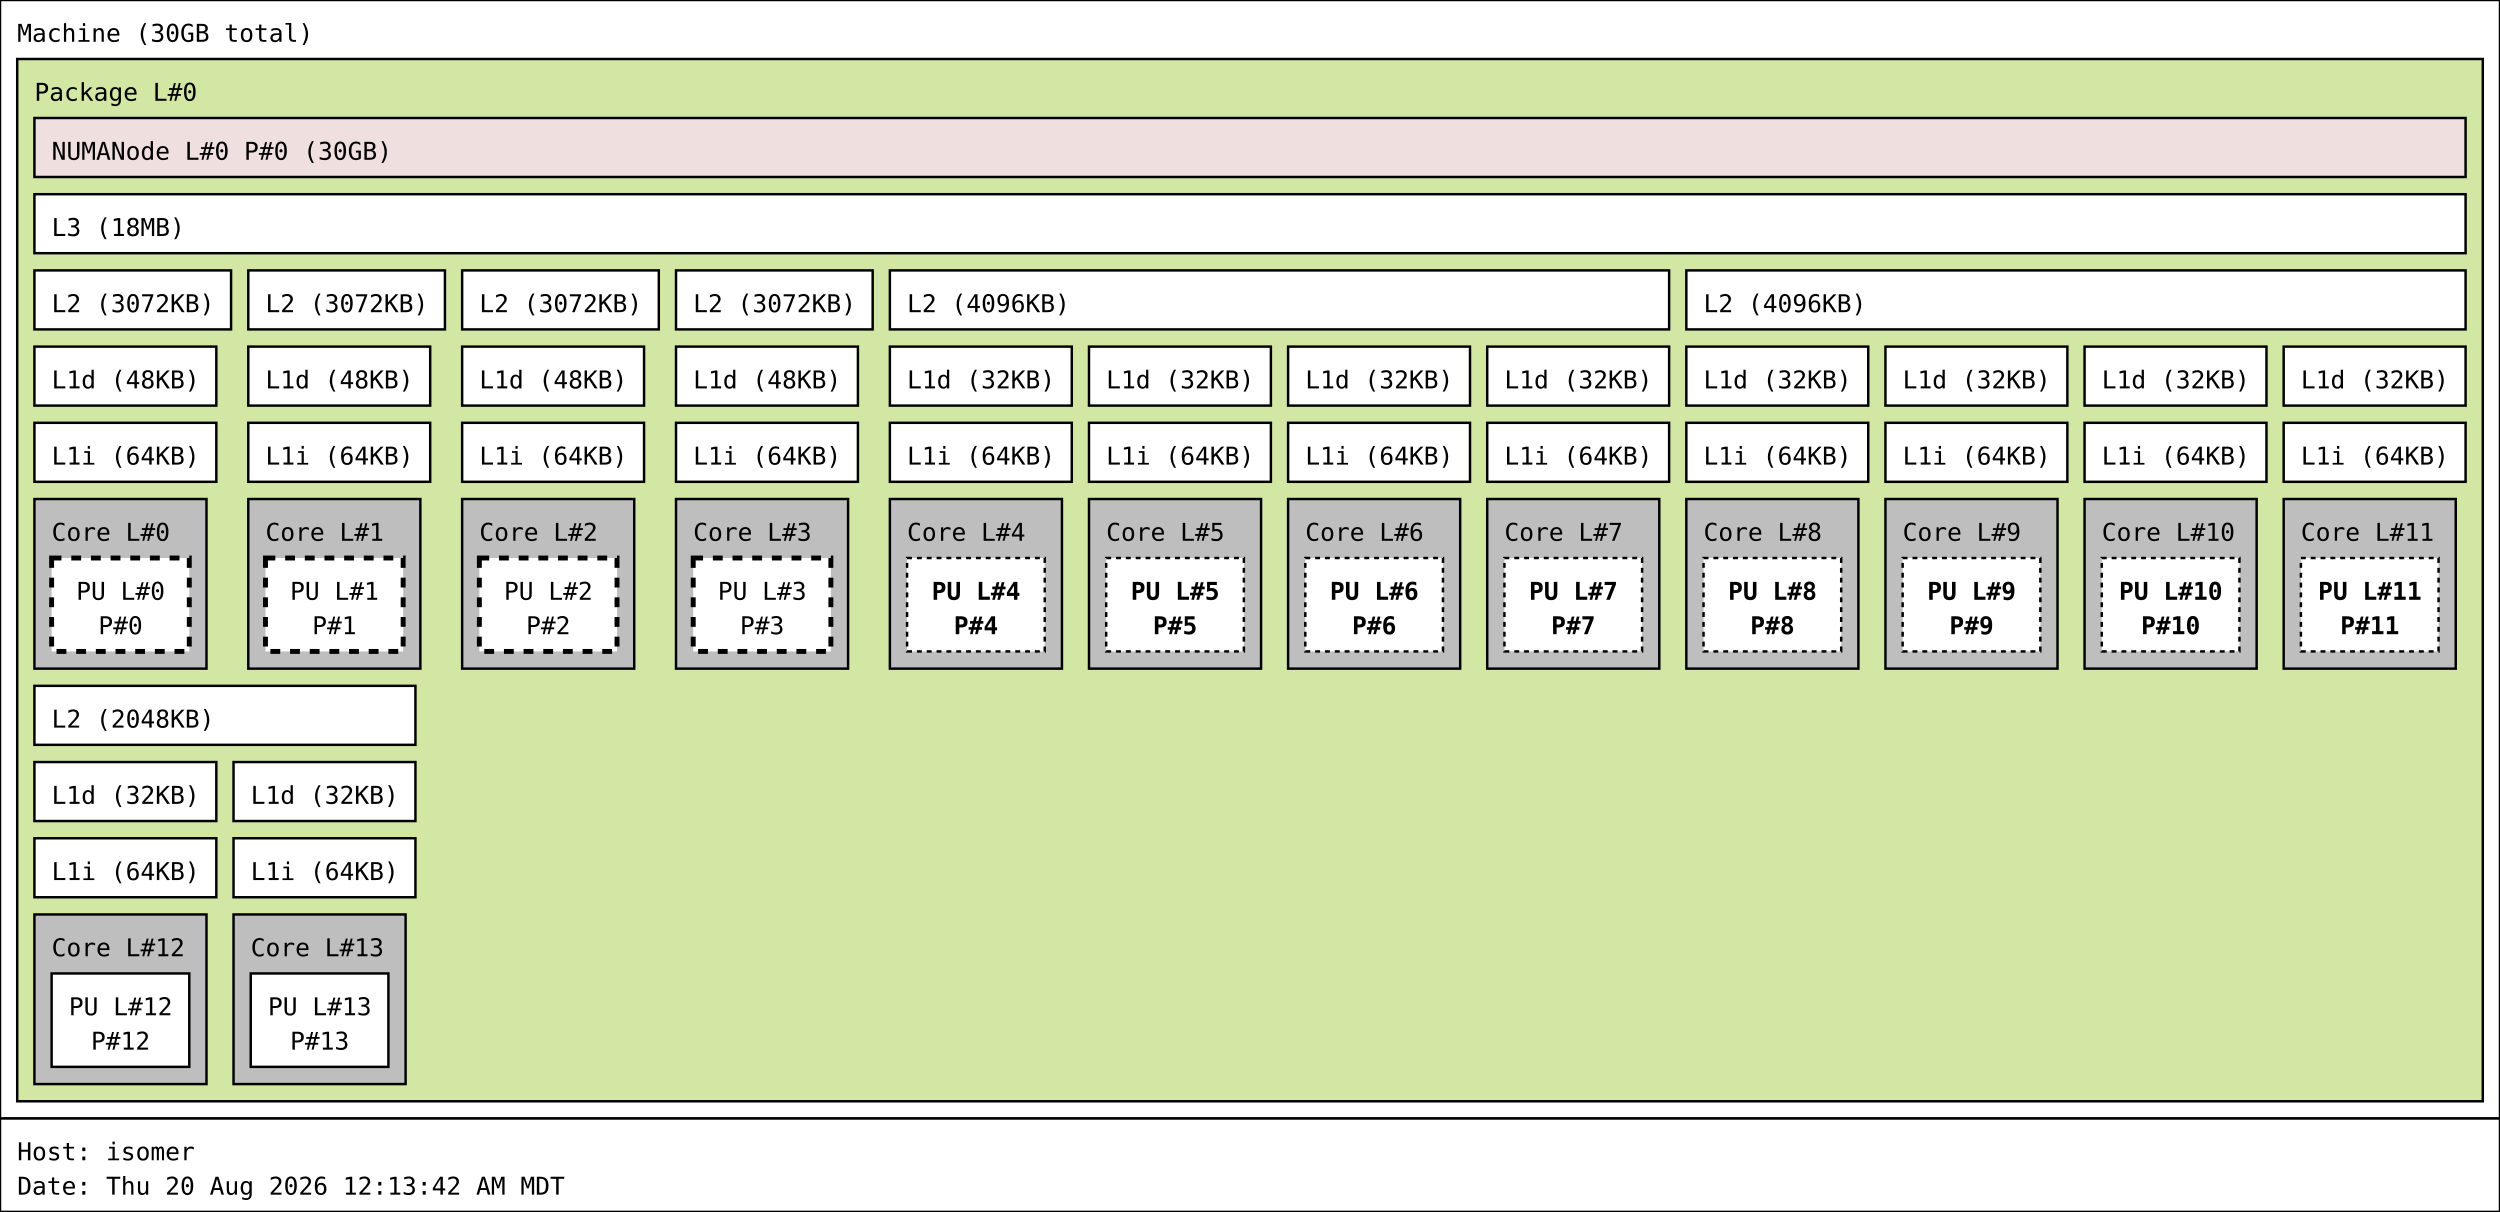
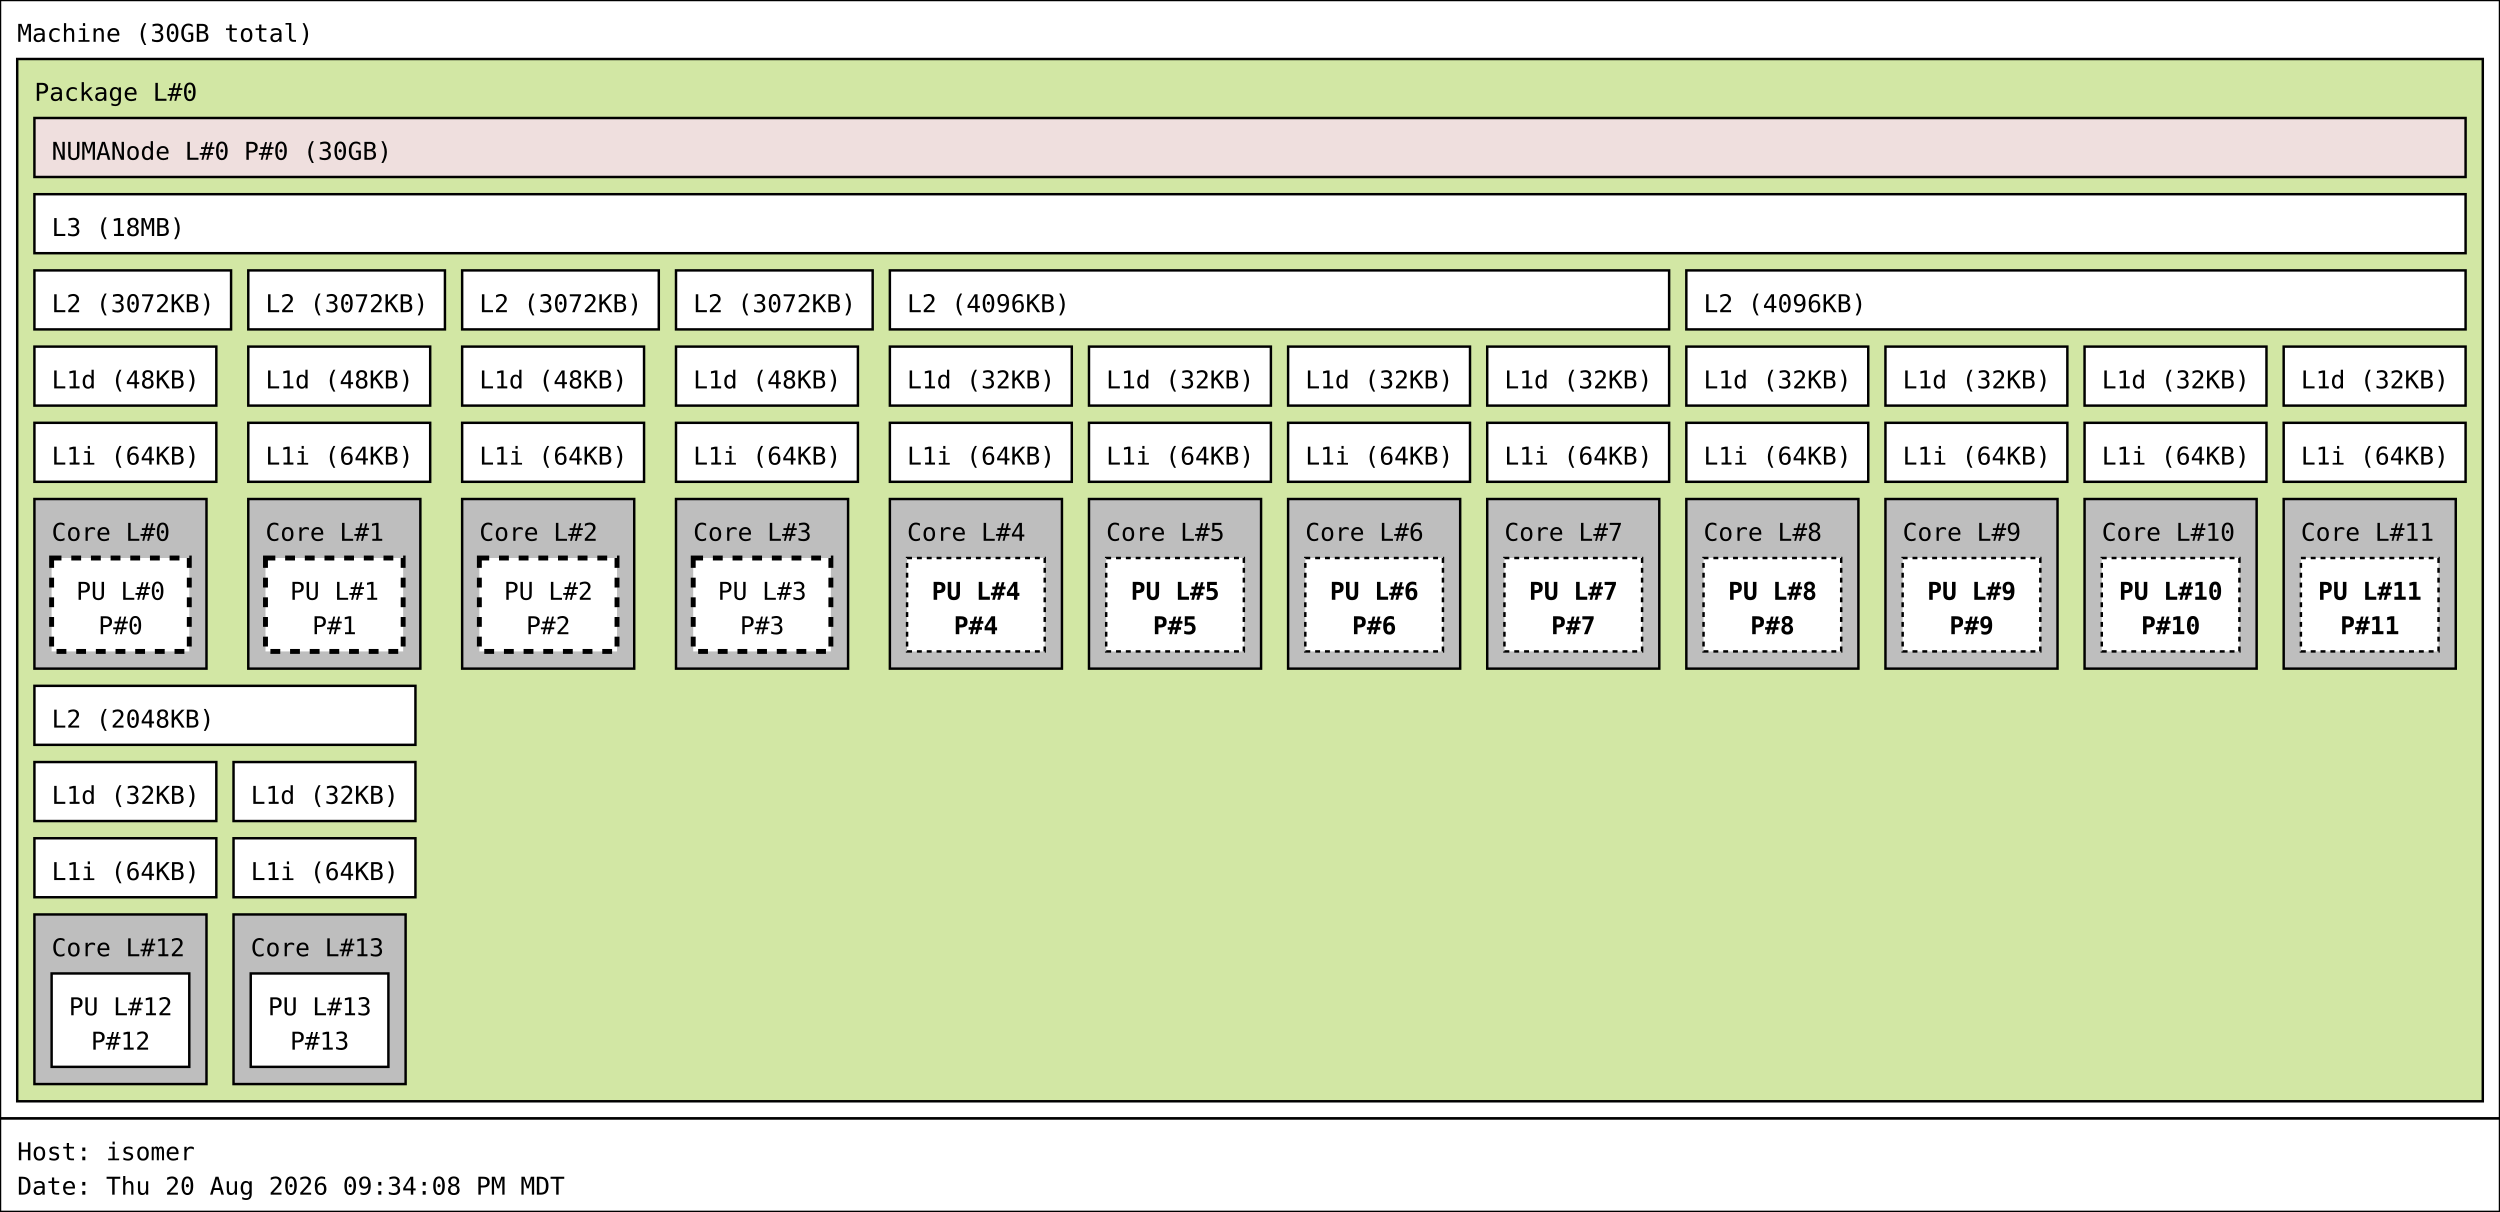
<svg xmlns="http://www.w3.org/2000/svg" width="1017px" height="493px" viewBox="0 0 1017px 493px" version="1.1">
  <rect id="Machine_0_rect" class="Machine" x="0" y="0" width="1017" height="455" fill="rgb(255,255,255)" stroke="rgb(0,0,0)" stroke-width="1" />
  <text id="Machine_0_text" class="Machine" font-family="Monospace" x="7" y="17" fill="rgb(0,0,0)" font-size="10px">Machine (30GB total)</text>
  <rect id="Package_0_rect" class="Package" x="7" y="24" width="1003" height="424" fill="rgb(210,231,164)" stroke="rgb(0,0,0)" stroke-width="1" />
  <text id="Package_0_text" class="Package" font-family="Monospace" x="14" y="41" fill="rgb(0,0,0)" font-size="10px">Package L#0</text>
  <rect id="L3_0_rect" class="L3" x="14" y="79" width="989" height="24" fill="rgb(255,255,255)" stroke="rgb(0,0,0)" stroke-width="1" />
  <text id="L3_0_text" class="L3" font-family="Monospace" x="21" y="96" fill="rgb(0,0,0)" font-size="10px">L3 (18MB)</text>
  <rect id="L2_0_rect" class="L2" x="14" y="110" width="80" height="24" fill="rgb(255,255,255)" stroke="rgb(0,0,0)" stroke-width="1" />
  <text id="L2_0_text" class="L2" font-family="Monospace" x="21" y="127" fill="rgb(0,0,0)" font-size="10px">L2 (3072KB)</text>
  <rect id="L1d_0_rect" class="L1d" x="14" y="141" width="74" height="24" fill="rgb(255,255,255)" stroke="rgb(0,0,0)" stroke-width="1" />
  <text id="L1d_0_text" class="L1d" font-family="Monospace" x="21" y="158" fill="rgb(0,0,0)" font-size="10px">L1d (48KB)</text>
  <rect id="L1i_0_rect" class="L1i" x="14" y="172" width="74" height="24" fill="rgb(255,255,255)" stroke="rgb(0,0,0)" stroke-width="1" />
  <text id="L1i_0_text" class="L1i" font-family="Monospace" x="21" y="189" fill="rgb(0,0,0)" font-size="10px">L1i (64KB)</text>
  <rect id="Core_0_rect" class="Core" x="14" y="203" width="70" height="69" fill="rgb(190,190,190)" stroke="rgb(0,0,0)" stroke-width="1" />
  <text id="Core_0_text" class="Core" font-family="Monospace" x="21" y="220" fill="rgb(0,0,0)" font-size="10px">Core L#0</text>
  <rect id="PU_0_rect" class="PU" x="21" y="227" width="56" height="38" fill="rgb(255,255,255)" stroke="rgb(0,0,0)" stroke-width="2" stroke-dasharray="4" />
  <text id="PU_0_text" class="PU" font-family="Monospace" x="31" y="244" fill="rgb(0,0,0)" font-size="10px">PU L#0</text>
  <text id="PU_0_text_1" class="PU" font-family="Monospace" x="40" y="258" fill="rgb(0,0,0)" font-size="10px">P#0</text>
  <rect id="L2_1_rect" class="L2" x="101" y="110" width="80" height="24" fill="rgb(255,255,255)" stroke="rgb(0,0,0)" stroke-width="1" />
  <text id="L2_1_text" class="L2" font-family="Monospace" x="108" y="127" fill="rgb(0,0,0)" font-size="10px">L2 (3072KB)</text>
  <rect id="L1d_1_rect" class="L1d" x="101" y="141" width="74" height="24" fill="rgb(255,255,255)" stroke="rgb(0,0,0)" stroke-width="1" />
  <text id="L1d_1_text" class="L1d" font-family="Monospace" x="108" y="158" fill="rgb(0,0,0)" font-size="10px">L1d (48KB)</text>
  <rect id="L1i_1_rect" class="L1i" x="101" y="172" width="74" height="24" fill="rgb(255,255,255)" stroke="rgb(0,0,0)" stroke-width="1" />
  <text id="L1i_1_text" class="L1i" font-family="Monospace" x="108" y="189" fill="rgb(0,0,0)" font-size="10px">L1i (64KB)</text>
  <rect id="Core_1_rect" class="Core" x="101" y="203" width="70" height="69" fill="rgb(190,190,190)" stroke="rgb(0,0,0)" stroke-width="1" />
  <text id="Core_1_text" class="Core" font-family="Monospace" x="108" y="220" fill="rgb(0,0,0)" font-size="10px">Core L#1</text>
  <rect id="PU_1_rect" class="PU" x="108" y="227" width="56" height="38" fill="rgb(255,255,255)" stroke="rgb(0,0,0)" stroke-width="2" stroke-dasharray="4" />
  <text id="PU_1_text" class="PU" font-family="Monospace" x="118" y="244" fill="rgb(0,0,0)" font-size="10px">PU L#1</text>
  <text id="PU_1_text_1" class="PU" font-family="Monospace" x="127" y="258" fill="rgb(0,0,0)" font-size="10px">P#1</text>
  <rect id="L2_2_rect" class="L2" x="188" y="110" width="80" height="24" fill="rgb(255,255,255)" stroke="rgb(0,0,0)" stroke-width="1" />
  <text id="L2_2_text" class="L2" font-family="Monospace" x="195" y="127" fill="rgb(0,0,0)" font-size="10px">L2 (3072KB)</text>
  <rect id="L1d_2_rect" class="L1d" x="188" y="141" width="74" height="24" fill="rgb(255,255,255)" stroke="rgb(0,0,0)" stroke-width="1" />
  <text id="L1d_2_text" class="L1d" font-family="Monospace" x="195" y="158" fill="rgb(0,0,0)" font-size="10px">L1d (48KB)</text>
  <rect id="L1i_2_rect" class="L1i" x="188" y="172" width="74" height="24" fill="rgb(255,255,255)" stroke="rgb(0,0,0)" stroke-width="1" />
  <text id="L1i_2_text" class="L1i" font-family="Monospace" x="195" y="189" fill="rgb(0,0,0)" font-size="10px">L1i (64KB)</text>
  <rect id="Core_2_rect" class="Core" x="188" y="203" width="70" height="69" fill="rgb(190,190,190)" stroke="rgb(0,0,0)" stroke-width="1" />
  <text id="Core_2_text" class="Core" font-family="Monospace" x="195" y="220" fill="rgb(0,0,0)" font-size="10px">Core L#2</text>
  <rect id="PU_2_rect" class="PU" x="195" y="227" width="56" height="38" fill="rgb(255,255,255)" stroke="rgb(0,0,0)" stroke-width="2" stroke-dasharray="4" />
  <text id="PU_2_text" class="PU" font-family="Monospace" x="205" y="244" fill="rgb(0,0,0)" font-size="10px">PU L#2</text>
  <text id="PU_2_text_1" class="PU" font-family="Monospace" x="214" y="258" fill="rgb(0,0,0)" font-size="10px">P#2</text>
  <rect id="L2_3_rect" class="L2" x="275" y="110" width="80" height="24" fill="rgb(255,255,255)" stroke="rgb(0,0,0)" stroke-width="1" />
  <text id="L2_3_text" class="L2" font-family="Monospace" x="282" y="127" fill="rgb(0,0,0)" font-size="10px">L2 (3072KB)</text>
  <rect id="L1d_3_rect" class="L1d" x="275" y="141" width="74" height="24" fill="rgb(255,255,255)" stroke="rgb(0,0,0)" stroke-width="1" />
  <text id="L1d_3_text" class="L1d" font-family="Monospace" x="282" y="158" fill="rgb(0,0,0)" font-size="10px">L1d (48KB)</text>
  <rect id="L1i_3_rect" class="L1i" x="275" y="172" width="74" height="24" fill="rgb(255,255,255)" stroke="rgb(0,0,0)" stroke-width="1" />
  <text id="L1i_3_text" class="L1i" font-family="Monospace" x="282" y="189" fill="rgb(0,0,0)" font-size="10px">L1i (64KB)</text>
  <rect id="Core_3_rect" class="Core" x="275" y="203" width="70" height="69" fill="rgb(190,190,190)" stroke="rgb(0,0,0)" stroke-width="1" />
  <text id="Core_3_text" class="Core" font-family="Monospace" x="282" y="220" fill="rgb(0,0,0)" font-size="10px">Core L#3</text>
  <rect id="PU_3_rect" class="PU" x="282" y="227" width="56" height="38" fill="rgb(255,255,255)" stroke="rgb(0,0,0)" stroke-width="2" stroke-dasharray="4" />
  <text id="PU_3_text" class="PU" font-family="Monospace" x="292" y="244" fill="rgb(0,0,0)" font-size="10px">PU L#3</text>
  <text id="PU_3_text_1" class="PU" font-family="Monospace" x="301" y="258" fill="rgb(0,0,0)" font-size="10px">P#3</text>
  <rect id="L2_4_rect" class="L2" x="362" y="110" width="317" height="24" fill="rgb(255,255,255)" stroke="rgb(0,0,0)" stroke-width="1" />
  <text id="L2_4_text" class="L2" font-family="Monospace" x="369" y="127" fill="rgb(0,0,0)" font-size="10px">L2 (4096KB)</text>
  <rect id="L1d_4_rect" class="L1d" x="362" y="141" width="74" height="24" fill="rgb(255,255,255)" stroke="rgb(0,0,0)" stroke-width="1" />
  <text id="L1d_4_text" class="L1d" font-family="Monospace" x="369" y="158" fill="rgb(0,0,0)" font-size="10px">L1d (32KB)</text>
  <rect id="L1i_4_rect" class="L1i" x="362" y="172" width="74" height="24" fill="rgb(255,255,255)" stroke="rgb(0,0,0)" stroke-width="1" />
  <text id="L1i_4_text" class="L1i" font-family="Monospace" x="369" y="189" fill="rgb(0,0,0)" font-size="10px">L1i (64KB)</text>
  <rect id="Core_4_rect" class="Core" x="362" y="203" width="70" height="69" fill="rgb(190,190,190)" stroke="rgb(0,0,0)" stroke-width="1" />
  <text id="Core_4_text" class="Core" font-family="Monospace" x="369" y="220" fill="rgb(0,0,0)" font-size="10px">Core L#4</text>
  <rect id="PU_4_rect" class="PU" x="369" y="227" width="56" height="38" fill="rgb(255,255,255)" stroke="rgb(0,0,0)" stroke-width="1" stroke-dasharray="2" />
  <text id="PU_4_text" class="PU" font-family="Monospace" font-weight="bold" x="379" y="244" fill="rgb(0,0,0)" font-size="10px">PU L#4</text>
  <text id="PU_4_text_1" class="PU" font-family="Monospace" font-weight="bold" x="388" y="258" fill="rgb(0,0,0)" font-size="10px">P#4</text>
  <rect id="L1d_5_rect" class="L1d" x="443" y="141" width="74" height="24" fill="rgb(255,255,255)" stroke="rgb(0,0,0)" stroke-width="1" />
  <text id="L1d_5_text" class="L1d" font-family="Monospace" x="450" y="158" fill="rgb(0,0,0)" font-size="10px">L1d (32KB)</text>
  <rect id="L1i_5_rect" class="L1i" x="443" y="172" width="74" height="24" fill="rgb(255,255,255)" stroke="rgb(0,0,0)" stroke-width="1" />
  <text id="L1i_5_text" class="L1i" font-family="Monospace" x="450" y="189" fill="rgb(0,0,0)" font-size="10px">L1i (64KB)</text>
  <rect id="Core_5_rect" class="Core" x="443" y="203" width="70" height="69" fill="rgb(190,190,190)" stroke="rgb(0,0,0)" stroke-width="1" />
  <text id="Core_5_text" class="Core" font-family="Monospace" x="450" y="220" fill="rgb(0,0,0)" font-size="10px">Core L#5</text>
  <rect id="PU_5_rect" class="PU" x="450" y="227" width="56" height="38" fill="rgb(255,255,255)" stroke="rgb(0,0,0)" stroke-width="1" stroke-dasharray="2" />
  <text id="PU_5_text" class="PU" font-family="Monospace" font-weight="bold" x="460" y="244" fill="rgb(0,0,0)" font-size="10px">PU L#5</text>
  <text id="PU_5_text_1" class="PU" font-family="Monospace" font-weight="bold" x="469" y="258" fill="rgb(0,0,0)" font-size="10px">P#5</text>
  <rect id="L1d_6_rect" class="L1d" x="524" y="141" width="74" height="24" fill="rgb(255,255,255)" stroke="rgb(0,0,0)" stroke-width="1" />
  <text id="L1d_6_text" class="L1d" font-family="Monospace" x="531" y="158" fill="rgb(0,0,0)" font-size="10px">L1d (32KB)</text>
  <rect id="L1i_6_rect" class="L1i" x="524" y="172" width="74" height="24" fill="rgb(255,255,255)" stroke="rgb(0,0,0)" stroke-width="1" />
  <text id="L1i_6_text" class="L1i" font-family="Monospace" x="531" y="189" fill="rgb(0,0,0)" font-size="10px">L1i (64KB)</text>
  <rect id="Core_6_rect" class="Core" x="524" y="203" width="70" height="69" fill="rgb(190,190,190)" stroke="rgb(0,0,0)" stroke-width="1" />
  <text id="Core_6_text" class="Core" font-family="Monospace" x="531" y="220" fill="rgb(0,0,0)" font-size="10px">Core L#6</text>
  <rect id="PU_6_rect" class="PU" x="531" y="227" width="56" height="38" fill="rgb(255,255,255)" stroke="rgb(0,0,0)" stroke-width="1" stroke-dasharray="2" />
  <text id="PU_6_text" class="PU" font-family="Monospace" font-weight="bold" x="541" y="244" fill="rgb(0,0,0)" font-size="10px">PU L#6</text>
  <text id="PU_6_text_1" class="PU" font-family="Monospace" font-weight="bold" x="550" y="258" fill="rgb(0,0,0)" font-size="10px">P#6</text>
  <rect id="L1d_7_rect" class="L1d" x="605" y="141" width="74" height="24" fill="rgb(255,255,255)" stroke="rgb(0,0,0)" stroke-width="1" />
  <text id="L1d_7_text" class="L1d" font-family="Monospace" x="612" y="158" fill="rgb(0,0,0)" font-size="10px">L1d (32KB)</text>
  <rect id="L1i_7_rect" class="L1i" x="605" y="172" width="74" height="24" fill="rgb(255,255,255)" stroke="rgb(0,0,0)" stroke-width="1" />
  <text id="L1i_7_text" class="L1i" font-family="Monospace" x="612" y="189" fill="rgb(0,0,0)" font-size="10px">L1i (64KB)</text>
  <rect id="Core_7_rect" class="Core" x="605" y="203" width="70" height="69" fill="rgb(190,190,190)" stroke="rgb(0,0,0)" stroke-width="1" />
  <text id="Core_7_text" class="Core" font-family="Monospace" x="612" y="220" fill="rgb(0,0,0)" font-size="10px">Core L#7</text>
  <rect id="PU_7_rect" class="PU" x="612" y="227" width="56" height="38" fill="rgb(255,255,255)" stroke="rgb(0,0,0)" stroke-width="1" stroke-dasharray="2" />
  <text id="PU_7_text" class="PU" font-family="Monospace" font-weight="bold" x="622" y="244" fill="rgb(0,0,0)" font-size="10px">PU L#7</text>
  <text id="PU_7_text_1" class="PU" font-family="Monospace" font-weight="bold" x="631" y="258" fill="rgb(0,0,0)" font-size="10px">P#7</text>
  <rect id="L2_5_rect" class="L2" x="686" y="110" width="317" height="24" fill="rgb(255,255,255)" stroke="rgb(0,0,0)" stroke-width="1" />
  <text id="L2_5_text" class="L2" font-family="Monospace" x="693" y="127" fill="rgb(0,0,0)" font-size="10px">L2 (4096KB)</text>
  <rect id="L1d_8_rect" class="L1d" x="686" y="141" width="74" height="24" fill="rgb(255,255,255)" stroke="rgb(0,0,0)" stroke-width="1" />
  <text id="L1d_8_text" class="L1d" font-family="Monospace" x="693" y="158" fill="rgb(0,0,0)" font-size="10px">L1d (32KB)</text>
  <rect id="L1i_8_rect" class="L1i" x="686" y="172" width="74" height="24" fill="rgb(255,255,255)" stroke="rgb(0,0,0)" stroke-width="1" />
  <text id="L1i_8_text" class="L1i" font-family="Monospace" x="693" y="189" fill="rgb(0,0,0)" font-size="10px">L1i (64KB)</text>
  <rect id="Core_8_rect" class="Core" x="686" y="203" width="70" height="69" fill="rgb(190,190,190)" stroke="rgb(0,0,0)" stroke-width="1" />
  <text id="Core_8_text" class="Core" font-family="Monospace" x="693" y="220" fill="rgb(0,0,0)" font-size="10px">Core L#8</text>
  <rect id="PU_8_rect" class="PU" x="693" y="227" width="56" height="38" fill="rgb(255,255,255)" stroke="rgb(0,0,0)" stroke-width="1" stroke-dasharray="2" />
  <text id="PU_8_text" class="PU" font-family="Monospace" font-weight="bold" x="703" y="244" fill="rgb(0,0,0)" font-size="10px">PU L#8</text>
  <text id="PU_8_text_1" class="PU" font-family="Monospace" font-weight="bold" x="712" y="258" fill="rgb(0,0,0)" font-size="10px">P#8</text>
  <rect id="L1d_9_rect" class="L1d" x="767" y="141" width="74" height="24" fill="rgb(255,255,255)" stroke="rgb(0,0,0)" stroke-width="1" />
  <text id="L1d_9_text" class="L1d" font-family="Monospace" x="774" y="158" fill="rgb(0,0,0)" font-size="10px">L1d (32KB)</text>
  <rect id="L1i_9_rect" class="L1i" x="767" y="172" width="74" height="24" fill="rgb(255,255,255)" stroke="rgb(0,0,0)" stroke-width="1" />
  <text id="L1i_9_text" class="L1i" font-family="Monospace" x="774" y="189" fill="rgb(0,0,0)" font-size="10px">L1i (64KB)</text>
  <rect id="Core_9_rect" class="Core" x="767" y="203" width="70" height="69" fill="rgb(190,190,190)" stroke="rgb(0,0,0)" stroke-width="1" />
  <text id="Core_9_text" class="Core" font-family="Monospace" x="774" y="220" fill="rgb(0,0,0)" font-size="10px">Core L#9</text>
  <rect id="PU_9_rect" class="PU" x="774" y="227" width="56" height="38" fill="rgb(255,255,255)" stroke="rgb(0,0,0)" stroke-width="1" stroke-dasharray="2" />
  <text id="PU_9_text" class="PU" font-family="Monospace" font-weight="bold" x="784" y="244" fill="rgb(0,0,0)" font-size="10px">PU L#9</text>
  <text id="PU_9_text_1" class="PU" font-family="Monospace" font-weight="bold" x="793" y="258" fill="rgb(0,0,0)" font-size="10px">P#9</text>
  <rect id="L1d_10_rect" class="L1d" x="848" y="141" width="74" height="24" fill="rgb(255,255,255)" stroke="rgb(0,0,0)" stroke-width="1" />
  <text id="L1d_10_text" class="L1d" font-family="Monospace" x="855" y="158" fill="rgb(0,0,0)" font-size="10px">L1d (32KB)</text>
  <rect id="L1i_10_rect" class="L1i" x="848" y="172" width="74" height="24" fill="rgb(255,255,255)" stroke="rgb(0,0,0)" stroke-width="1" />
  <text id="L1i_10_text" class="L1i" font-family="Monospace" x="855" y="189" fill="rgb(0,0,0)" font-size="10px">L1i (64KB)</text>
  <rect id="Core_10_rect" class="Core" x="848" y="203" width="70" height="69" fill="rgb(190,190,190)" stroke="rgb(0,0,0)" stroke-width="1" />
  <text id="Core_10_text" class="Core" font-family="Monospace" x="855" y="220" fill="rgb(0,0,0)" font-size="10px">Core L#10</text>
  <rect id="PU_10_rect" class="PU" x="855" y="227" width="56" height="38" fill="rgb(255,255,255)" stroke="rgb(0,0,0)" stroke-width="1" stroke-dasharray="2" />
  <text id="PU_10_text" class="PU" font-family="Monospace" font-weight="bold" x="862" y="244" fill="rgb(0,0,0)" font-size="10px">PU L#10</text>
  <text id="PU_10_text_1" class="PU" font-family="Monospace" font-weight="bold" x="871" y="258" fill="rgb(0,0,0)" font-size="10px">P#10</text>
  <rect id="L1d_11_rect" class="L1d" x="929" y="141" width="74" height="24" fill="rgb(255,255,255)" stroke="rgb(0,0,0)" stroke-width="1" />
  <text id="L1d_11_text" class="L1d" font-family="Monospace" x="936" y="158" fill="rgb(0,0,0)" font-size="10px">L1d (32KB)</text>
  <rect id="L1i_11_rect" class="L1i" x="929" y="172" width="74" height="24" fill="rgb(255,255,255)" stroke="rgb(0,0,0)" stroke-width="1" />
  <text id="L1i_11_text" class="L1i" font-family="Monospace" x="936" y="189" fill="rgb(0,0,0)" font-size="10px">L1i (64KB)</text>
  <rect id="Core_11_rect" class="Core" x="929" y="203" width="70" height="69" fill="rgb(190,190,190)" stroke="rgb(0,0,0)" stroke-width="1" />
  <text id="Core_11_text" class="Core" font-family="Monospace" x="936" y="220" fill="rgb(0,0,0)" font-size="10px">Core L#11</text>
  <rect id="PU_11_rect" class="PU" x="936" y="227" width="56" height="38" fill="rgb(255,255,255)" stroke="rgb(0,0,0)" stroke-width="1" stroke-dasharray="2" />
  <text id="PU_11_text" class="PU" font-family="Monospace" font-weight="bold" x="943" y="244" fill="rgb(0,0,0)" font-size="10px">PU L#11</text>
  <text id="PU_11_text_1" class="PU" font-family="Monospace" font-weight="bold" x="952" y="258" fill="rgb(0,0,0)" font-size="10px">P#11</text>
  <rect id="L2_6_rect" class="L2" x="14" y="279" width="155" height="24" fill="rgb(255,255,255)" stroke="rgb(0,0,0)" stroke-width="1" />
  <text id="L2_6_text" class="L2" font-family="Monospace" x="21" y="296" fill="rgb(0,0,0)" font-size="10px">L2 (2048KB)</text>
  <rect id="L1d_12_rect" class="L1d" x="14" y="310" width="74" height="24" fill="rgb(255,255,255)" stroke="rgb(0,0,0)" stroke-width="1" />
  <text id="L1d_12_text" class="L1d" font-family="Monospace" x="21" y="327" fill="rgb(0,0,0)" font-size="10px">L1d (32KB)</text>
  <rect id="L1i_12_rect" class="L1i" x="14" y="341" width="74" height="24" fill="rgb(255,255,255)" stroke="rgb(0,0,0)" stroke-width="1" />
  <text id="L1i_12_text" class="L1i" font-family="Monospace" x="21" y="358" fill="rgb(0,0,0)" font-size="10px">L1i (64KB)</text>
  <rect id="Core_12_rect" class="Core" x="14" y="372" width="70" height="69" fill="rgb(190,190,190)" stroke="rgb(0,0,0)" stroke-width="1" />
  <text id="Core_12_text" class="Core" font-family="Monospace" x="21" y="389" fill="rgb(0,0,0)" font-size="10px">Core L#12</text>
  <rect id="PU_12_rect" class="PU" x="21" y="396" width="56" height="38" fill="rgb(255,255,255)" stroke="rgb(0,0,0)" stroke-width="1" />
  <text id="PU_12_text" class="PU" font-family="Monospace" x="28" y="413" fill="rgb(0,0,0)" font-size="10px">PU L#12</text>
  <text id="PU_12_text_1" class="PU" font-family="Monospace" x="37" y="427" fill="rgb(0,0,0)" font-size="10px">P#12</text>
  <rect id="L1d_13_rect" class="L1d" x="95" y="310" width="74" height="24" fill="rgb(255,255,255)" stroke="rgb(0,0,0)" stroke-width="1" />
  <text id="L1d_13_text" class="L1d" font-family="Monospace" x="102" y="327" fill="rgb(0,0,0)" font-size="10px">L1d (32KB)</text>
  <rect id="L1i_13_rect" class="L1i" x="95" y="341" width="74" height="24" fill="rgb(255,255,255)" stroke="rgb(0,0,0)" stroke-width="1" />
  <text id="L1i_13_text" class="L1i" font-family="Monospace" x="102" y="358" fill="rgb(0,0,0)" font-size="10px">L1i (64KB)</text>
  <rect id="Core_13_rect" class="Core" x="95" y="372" width="70" height="69" fill="rgb(190,190,190)" stroke="rgb(0,0,0)" stroke-width="1" />
  <text id="Core_13_text" class="Core" font-family="Monospace" x="102" y="389" fill="rgb(0,0,0)" font-size="10px">Core L#13</text>
  <rect id="PU_13_rect" class="PU" x="102" y="396" width="56" height="38" fill="rgb(255,255,255)" stroke="rgb(0,0,0)" stroke-width="1" />
  <text id="PU_13_text" class="PU" font-family="Monospace" x="109" y="413" fill="rgb(0,0,0)" font-size="10px">PU L#13</text>
  <text id="PU_13_text_1" class="PU" font-family="Monospace" x="118" y="427" fill="rgb(0,0,0)" font-size="10px">P#13</text>
  <rect id="NUMANode_0_rect" class="NUMANode" x="14" y="48" width="989" height="24" fill="rgb(239,223,222)" stroke="rgb(0,0,0)" stroke-width="1" />
  <text id="NUMANode_0_text" class="NUMANode" font-family="Monospace" x="21" y="65" fill="rgb(0,0,0)" font-size="10px">NUMANode L#0 P#0 (30GB)</text>
  <rect id="anon_rect" x="0" y="455" width="1017" height="38" fill="rgb(255,255,255)" stroke="rgb(0,0,0)" stroke-width="1" />
  <text id="anon_text" font-family="Monospace" x="7" y="472" fill="rgb(0,0,0)" font-size="10px">Host: isomer</text>
-   <text id="anon_text_1" font-family="Monospace" x="7" y="486" fill="rgb(0,0,0)" font-size="10px">Date: Thu 20 Aug 2026 12:13:42 AM MDT</text>
+   <text id="anon_text_1" font-family="Monospace" x="7" y="486" fill="rgb(0,0,0)" font-size="10px">Date: Thu 20 Aug 2026 09:34:08 PM MDT</text>
</svg>
